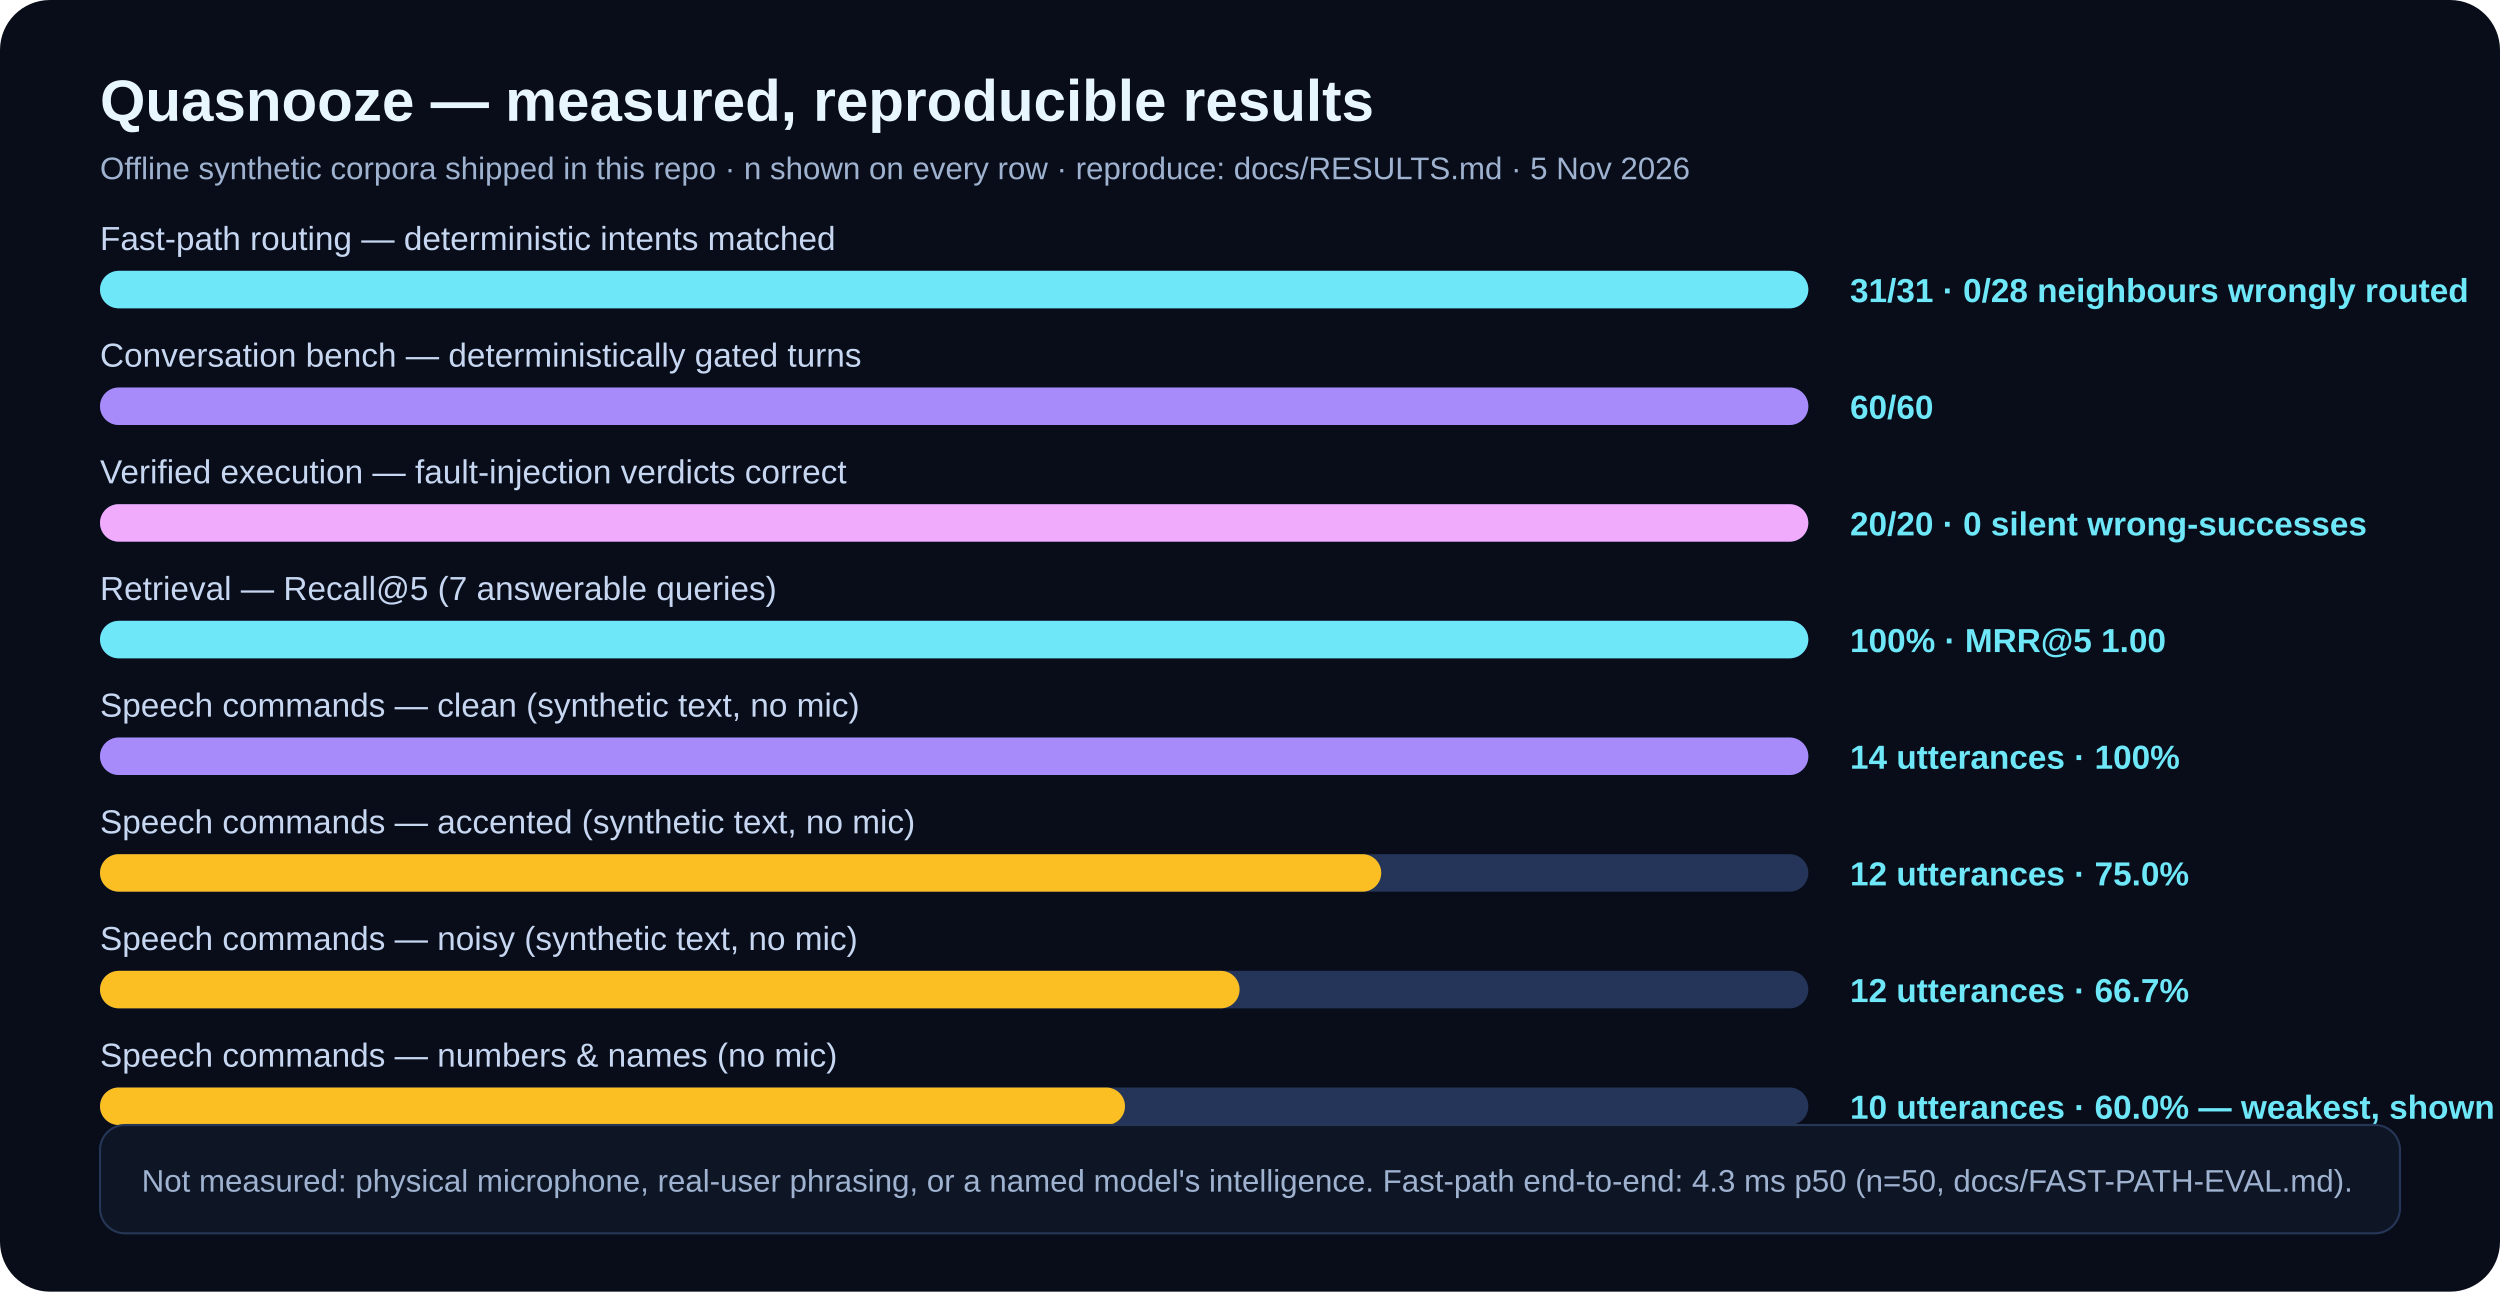
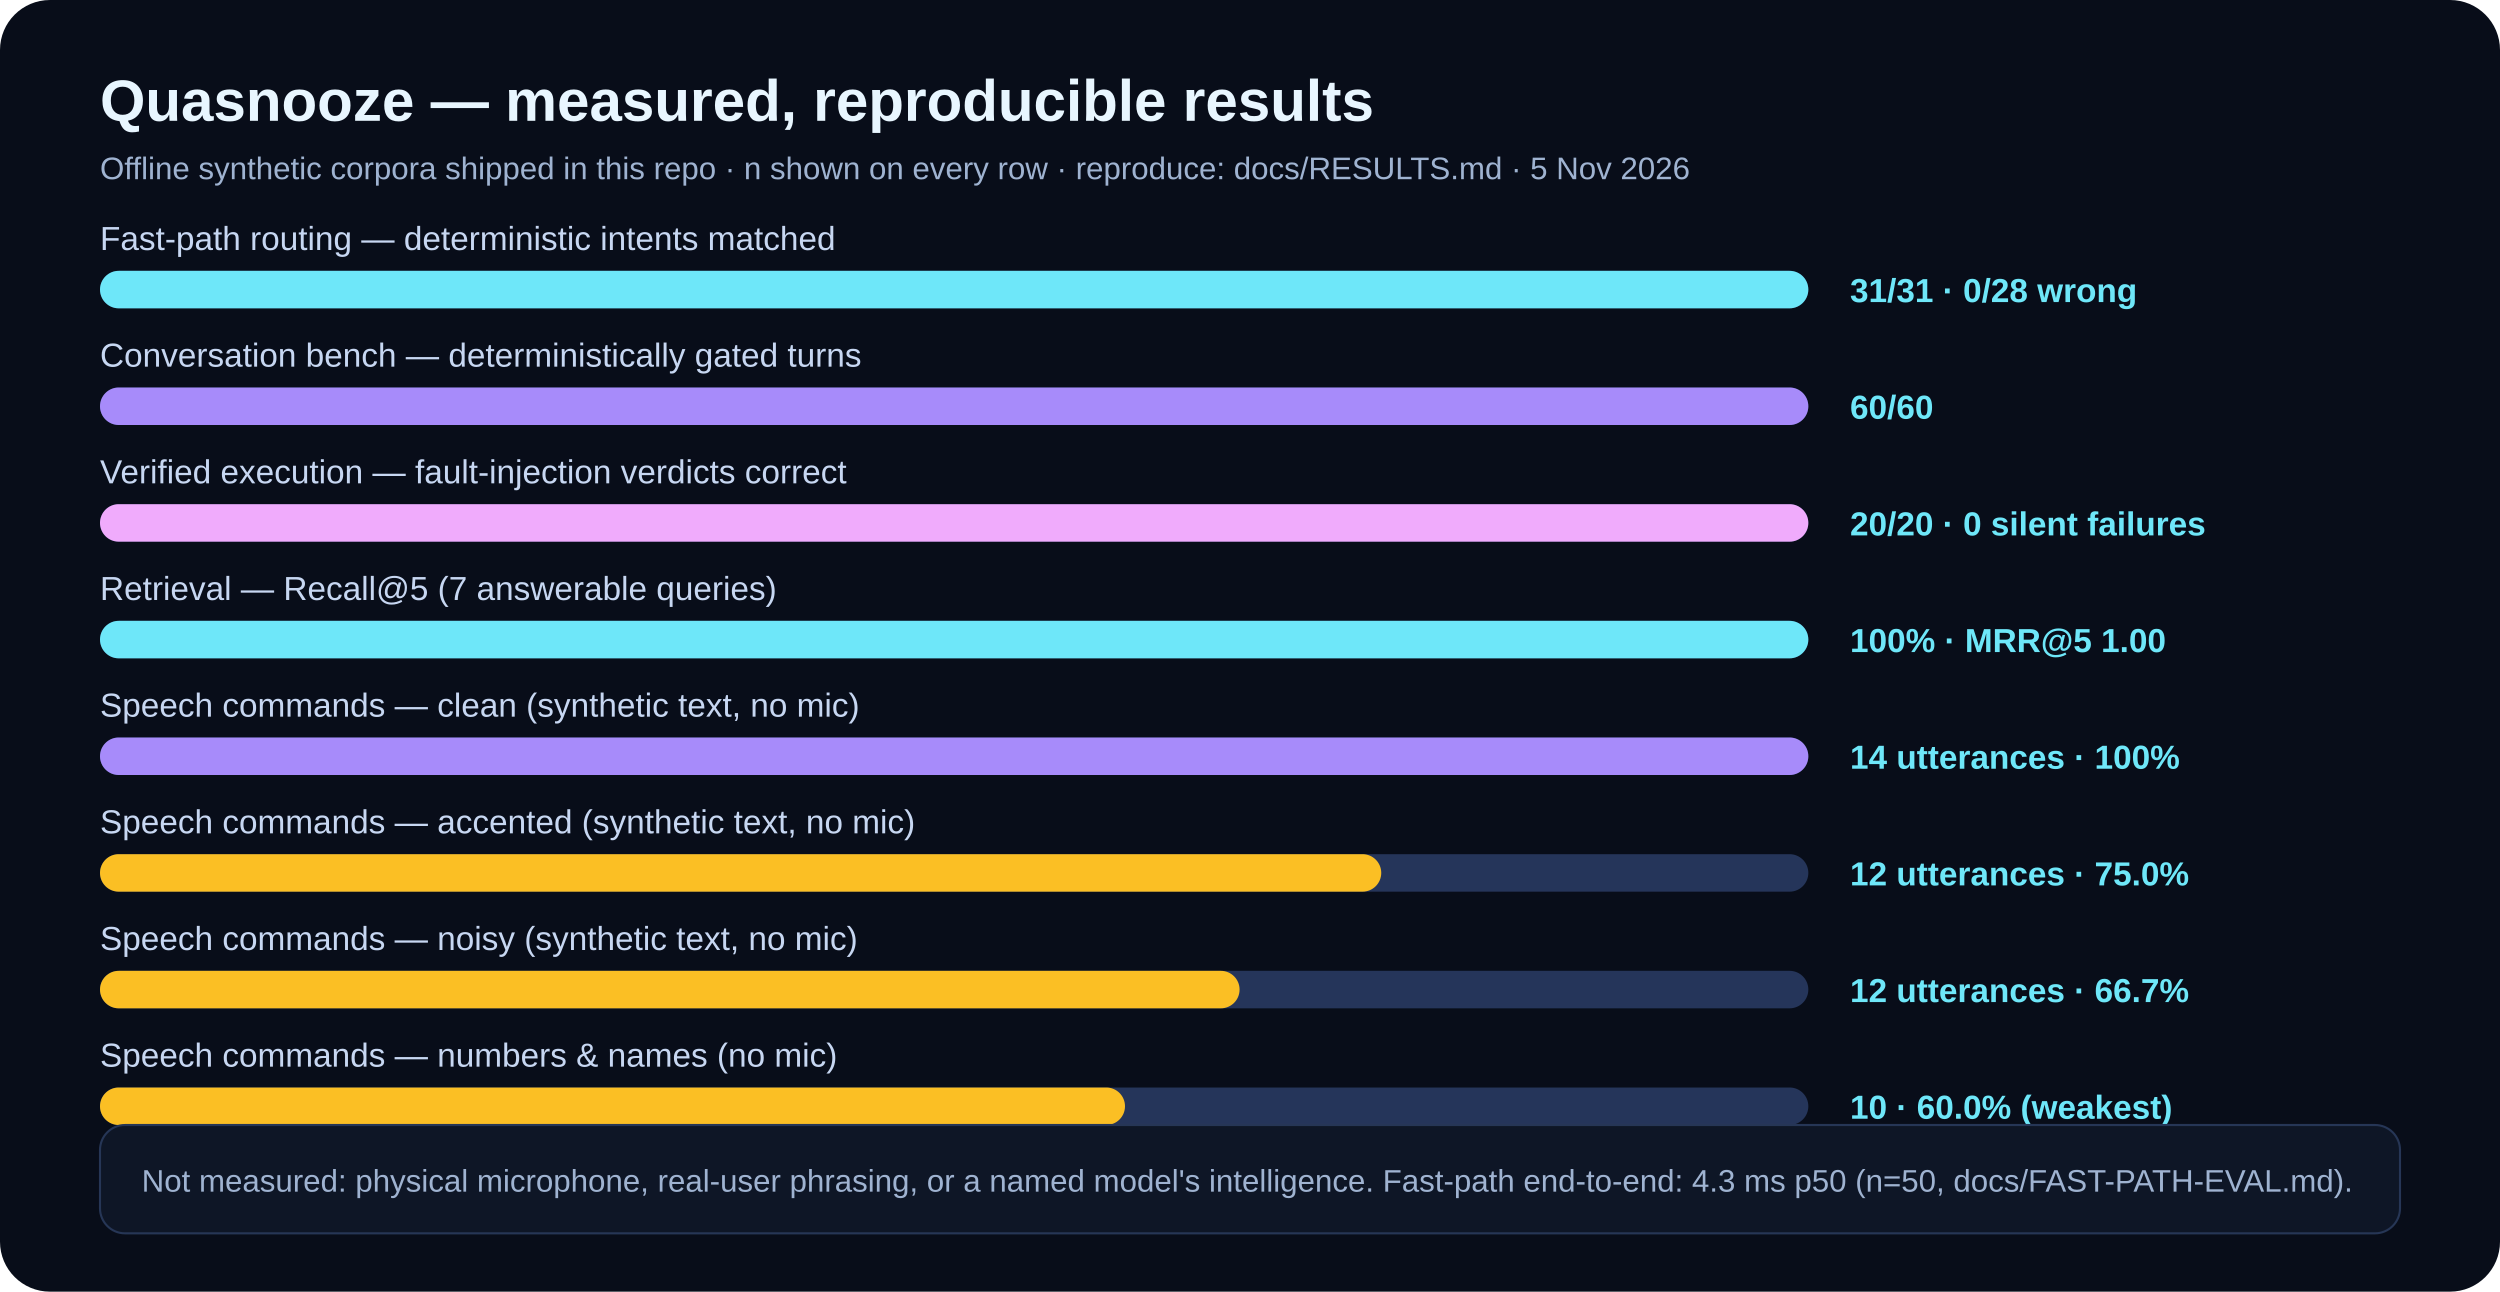
<svg xmlns="http://www.w3.org/2000/svg" width="1200" height="620" viewBox="0 0 1200 620" role="img" aria-label="Measured results">
  <style>text{font-family:Arial,Helvetica,sans-serif}.bg{fill:#080d19}.card{fill:#0e1626;stroke:#263656}.t{fill:#e8f6ff;font-size:28px;font-weight:700}.s{fill:#9fb3d1;font-size:15px}.l{fill:#c7d7f2;font-size:16px}.v{fill:#6ee7f9;font-size:16px;font-weight:700}.bar{fill:#25355a}.f1{fill:#6ee7f9}.f2{fill:#a78bfa}.f3{fill:#f0abfc}.warn{fill:#fbbf24}</style>
  <rect class="bg" width="1200" height="620" rx="24" />
  <text class="t" x="48" y="58">Quasnooze — measured, reproducible results</text>
  <text class="s" x="48" y="86">Offline synthetic corpora shipped in this repo · n shown on every row · reproduce: docs/RESULTS.md · 5 Nov 2026</text>
  <g>
    <text class="l" x="48" y="120">Fast-path routing — deterministic intents matched</text>
    <rect class="bar" x="48" y="130" width="820" height="18" rx="9" />
    <rect class="f1" x="48" y="130" width="820" height="18" rx="9" />
-     <text class="v" x="888" y="145">31/31 · 0/28 neighbours wrongly routed</text>
+     <text class="v" x="888" y="145">31/31 · 0/28 wrong</text>
    <text class="l" x="48" y="176">Conversation bench — deterministically gated turns</text>
    <rect class="bar" x="48" y="186" width="820" height="18" rx="9" />
    <rect class="f2" x="48" y="186" width="820" height="18" rx="9" />
    <text class="v" x="888" y="201">60/60</text>
    <text class="l" x="48" y="232">Verified execution — fault-injection verdicts correct</text>
    <rect class="bar" x="48" y="242" width="820" height="18" rx="9" />
    <rect class="f3" x="48" y="242" width="820" height="18" rx="9" />
-     <text class="v" x="888" y="257">20/20 · 0 silent wrong-successes</text>
+     <text class="v" x="888" y="257">20/20 · 0 silent failures</text>
    <text class="l" x="48" y="288">Retrieval — Recall@5 (7 answerable queries)</text>
    <rect class="bar" x="48" y="298" width="820" height="18" rx="9" />
    <rect class="f1" x="48" y="298" width="820" height="18" rx="9" />
    <text class="v" x="888" y="313">100% · MRR@5 1.00</text>
    <text class="l" x="48" y="344">Speech commands — clean (synthetic text, no mic)</text>
    <rect class="bar" x="48" y="354" width="820" height="18" rx="9" />
    <rect class="f2" x="48" y="354" width="820" height="18" rx="9" />
    <text class="v" x="888" y="369">14 utterances · 100%</text>
    <text class="l" x="48" y="400">Speech commands — accented (synthetic text, no mic)</text>
    <rect class="bar" x="48" y="410" width="820" height="18" rx="9" />
    <rect class="warn" x="48" y="410" width="615" height="18" rx="9" />
    <text class="v" x="888" y="425">12 utterances · 75.0%</text>
    <text class="l" x="48" y="456">Speech commands — noisy (synthetic text, no mic)</text>
    <rect class="bar" x="48" y="466" width="820" height="18" rx="9" />
    <rect class="warn" x="48" y="466" width="547" height="18" rx="9" />
    <text class="v" x="888" y="481">12 utterances · 66.7%</text>
    <text class="l" x="48" y="512">Speech commands — numbers &amp; names (no mic)</text>
    <rect class="bar" x="48" y="522" width="820" height="18" rx="9" />
    <rect class="warn" x="48" y="522" width="492" height="18" rx="9" />
-     <text class="v" x="888" y="537">10 utterances · 60.0% — weakest, shown on purpose</text>
+     <text class="v" x="888" y="537">10 · 60.0% (weakest)</text>
  </g>
  <rect class="card" x="48" y="540" width="1104" height="52" rx="12" />
  <text class="s" x="68" y="572">Not measured: physical microphone, real-user phrasing, or a named model's intelligence. Fast-path end-to-end: 4.3 ms p50 (n=50, docs/FAST-PATH-EVAL.md).</text>
</svg>
